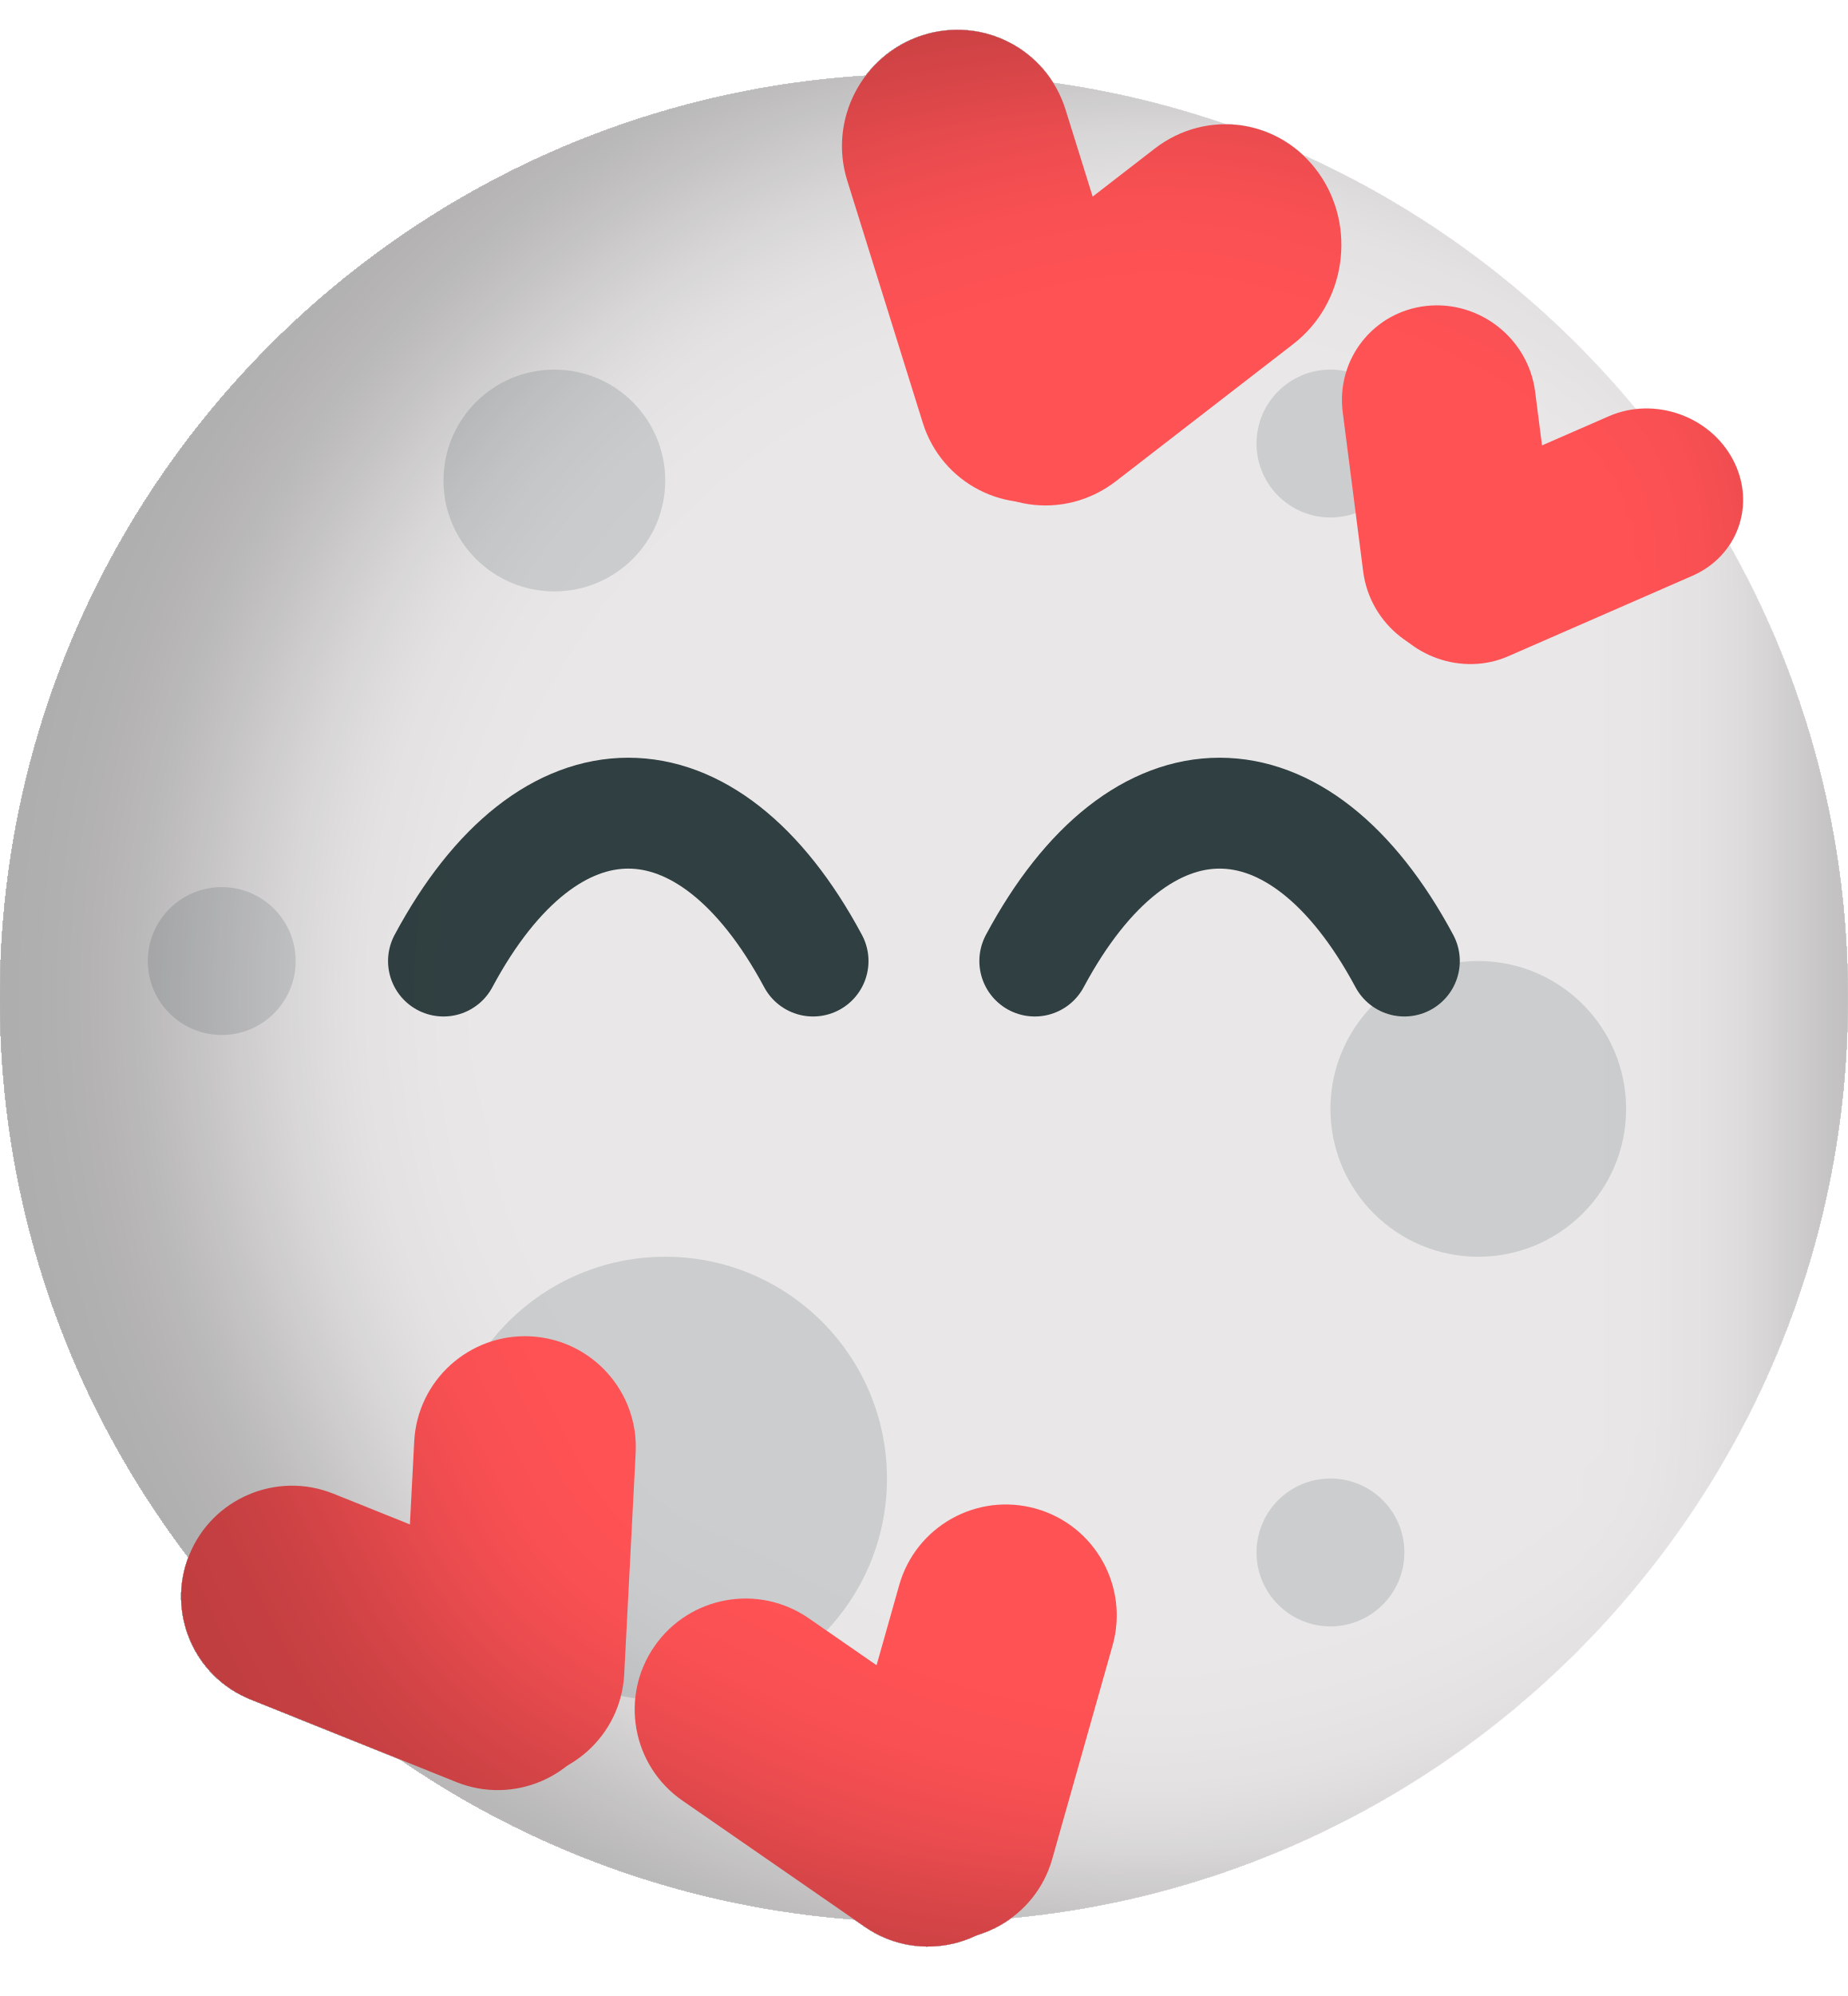
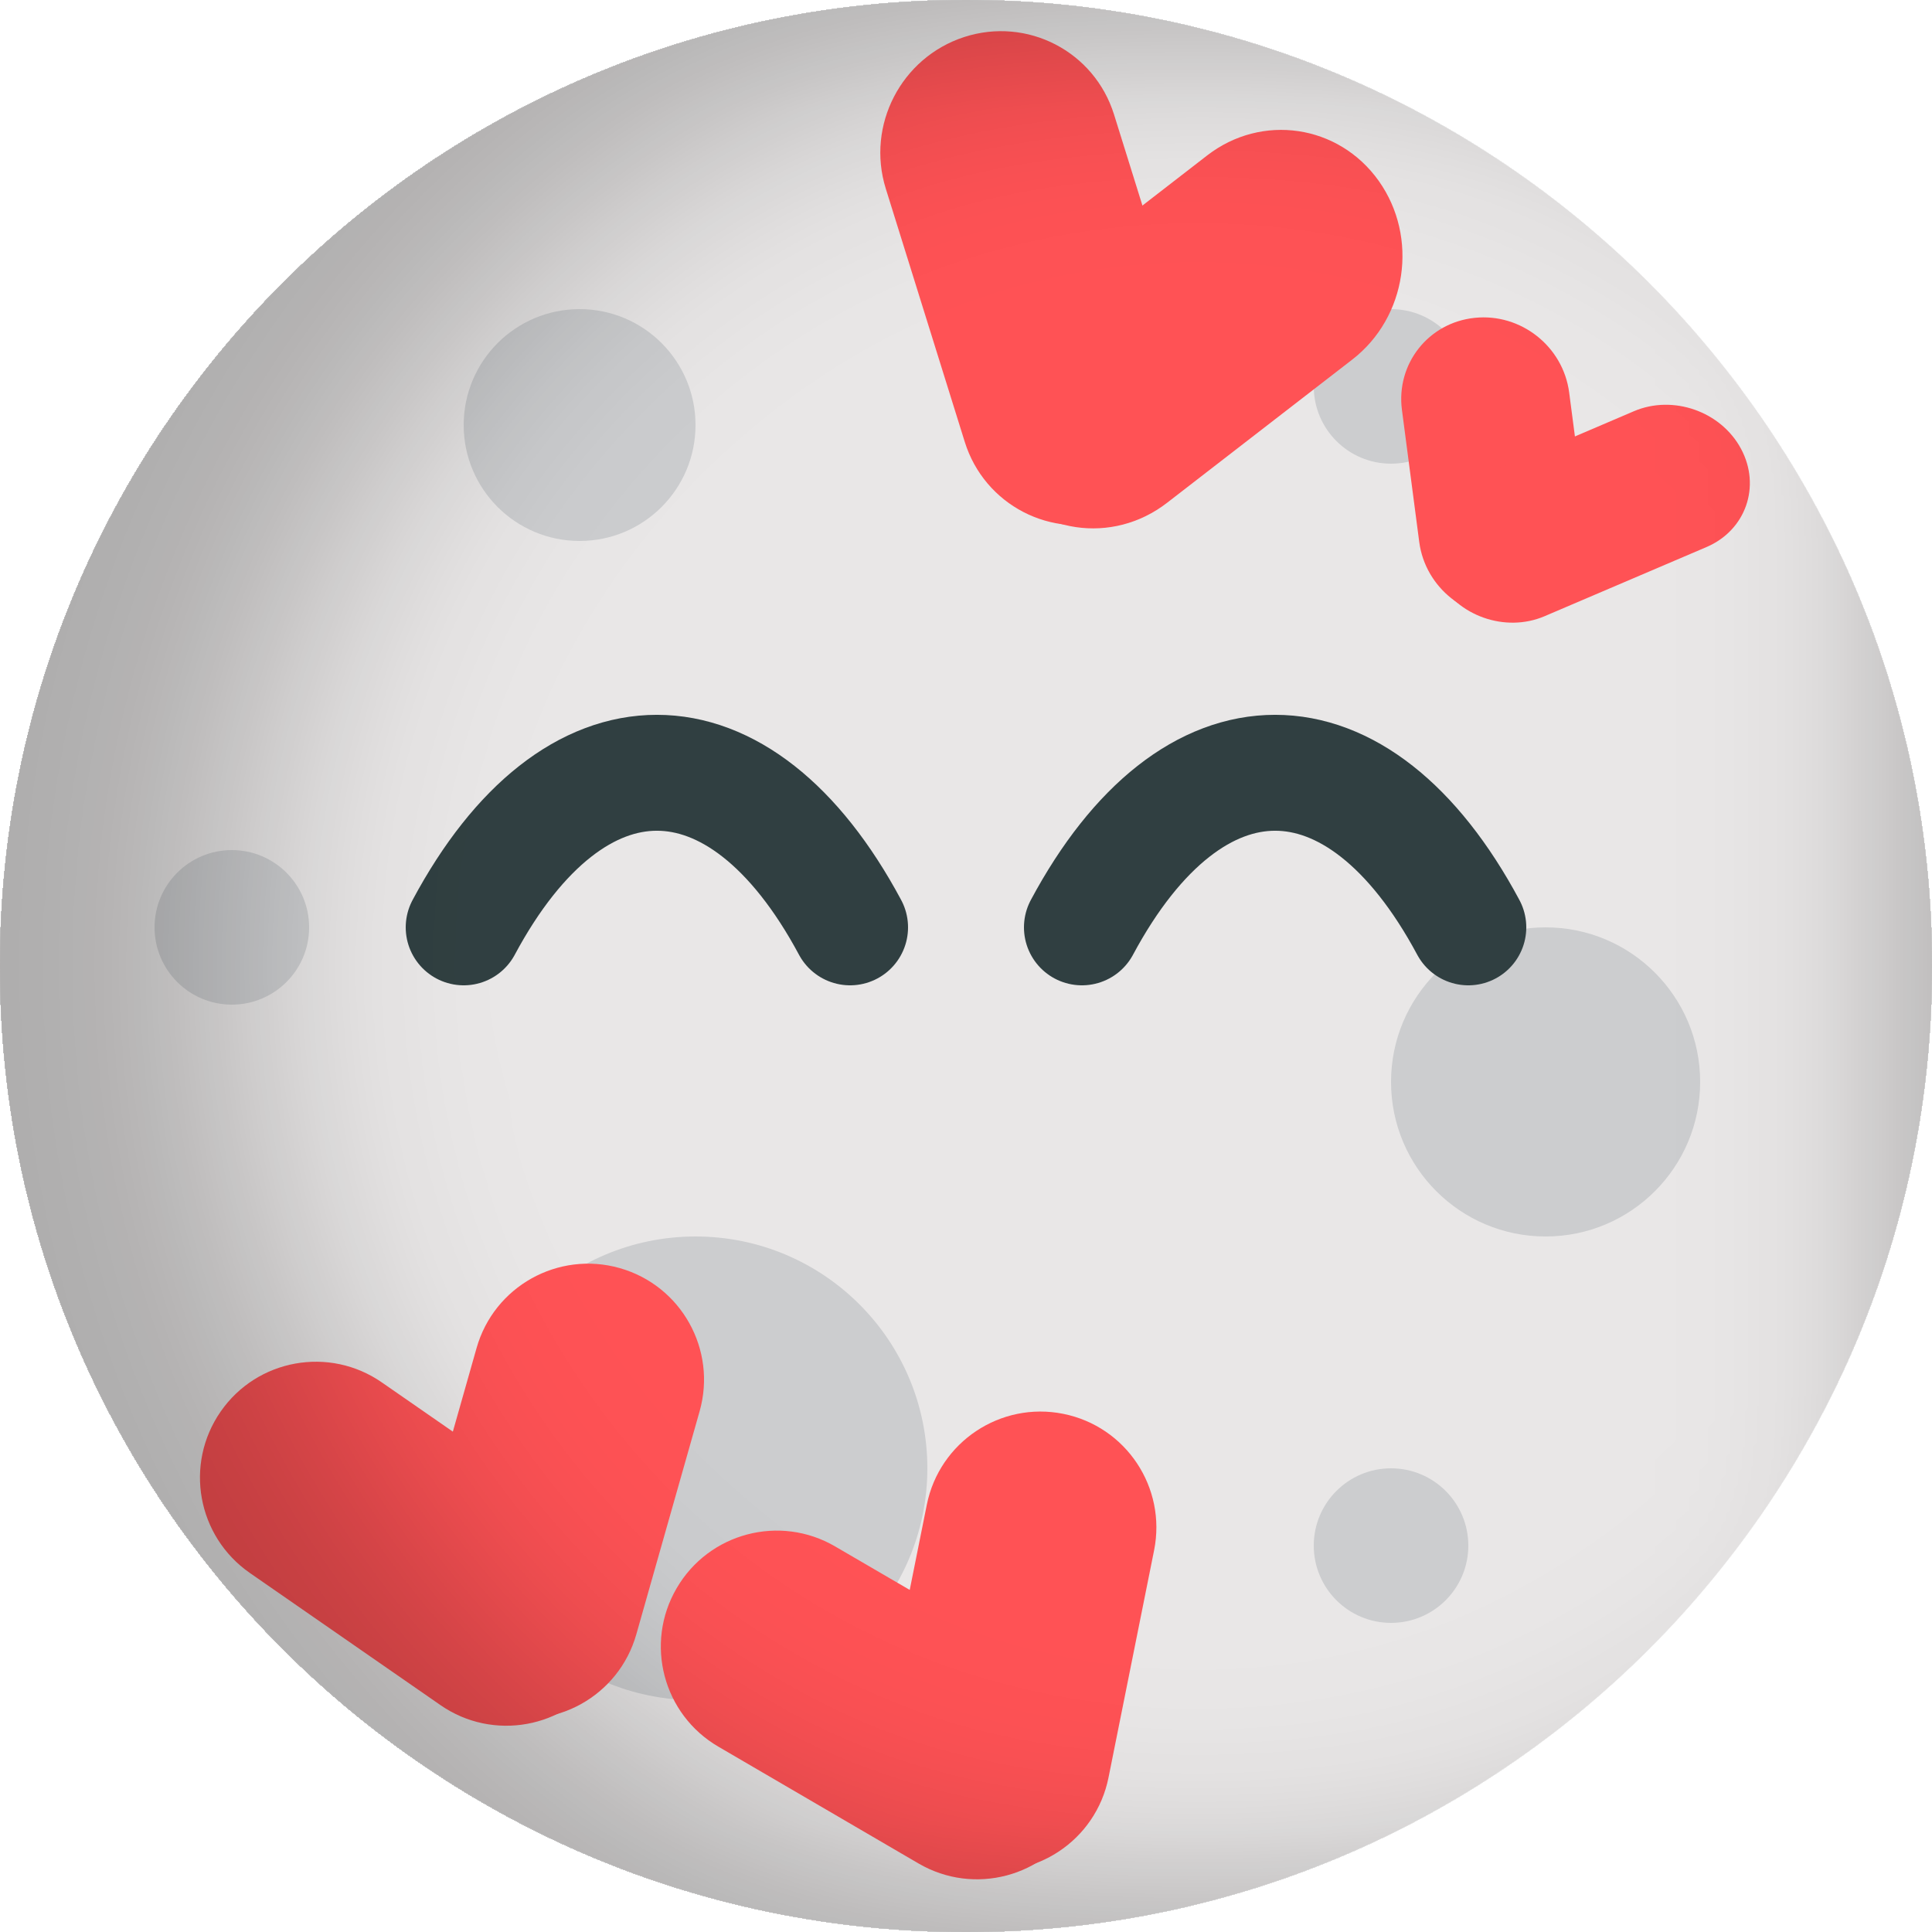
- <svg xmlns="http://www.w3.org/2000/svg" width="25" height="27" viewBox="0 0 25 27" fill="none">
+ <svg xmlns="http://www.w3.org/2000/svg" width="25" height="25" viewBox="0 0 25 25" fill="none">
  <g filter="url(#filter0_i_27_26)">
-     <circle cx="12.5" cy="13.5" r="12.5" fill="#E9E7E7" />
-     <circle cx="3" cy="13" r="1" fill="#CCCDCF" />
-     <circle cx="7.5" cy="6.5" r="1.5" fill="#CCCDCF" />
-     <circle cx="9" cy="20" r="3" fill="#CCCDCF" />
-     <circle cx="18" cy="6" r="1" fill="#CCCDCF" />
-     <circle cx="18" cy="21" r="1" fill="#CCCDCF" />
-     <circle cx="20" cy="15" r="2" fill="#CCCDCF" />
-     <path d="M18.166 5.575C18.075 4.858 18.583 4.215 19.301 4.138V4.138C20.02 4.062 20.677 4.581 20.769 5.298L21.046 7.455C21.137 8.172 20.629 8.815 19.911 8.891V8.891C19.192 8.968 18.535 8.449 18.443 7.732L18.166 5.575Z" fill="#FF5255" />
-     <path d="M21.765 5.631C22.382 5.361 23.135 5.626 23.447 6.222V6.222C23.76 6.818 23.513 7.52 22.896 7.789L20.403 8.878C19.787 9.147 19.033 8.882 18.721 8.286V8.286C18.408 7.69 18.655 6.989 19.272 6.719L21.765 5.631Z" fill="#FF5255" />
-     <path d="M11.462 2.441C11.207 1.622 11.661 0.744 12.477 0.479V0.479C13.293 0.215 14.161 0.664 14.416 1.483L15.438 4.759C15.693 5.578 15.239 6.456 14.423 6.721V6.721C13.607 6.986 12.739 6.536 12.484 5.718L11.462 2.441Z" fill="#FF5255" />
-     <path d="M15.62 2.012C16.328 1.464 17.322 1.611 17.841 2.341V2.341C18.359 3.071 18.206 4.106 17.498 4.653L15.102 6.506C14.394 7.054 13.4 6.907 12.882 6.177V6.177C12.363 5.447 12.517 4.412 13.225 3.865L15.62 2.012Z" fill="#FF5255" />
-     <path d="M3.392 22.989C2.623 22.681 2.25 21.807 2.559 21.038C2.867 20.27 3.741 19.897 4.51 20.205L7.294 21.323C8.062 21.631 8.436 22.505 8.127 23.273C7.818 24.042 6.945 24.415 6.176 24.107L3.392 22.989Z" fill="#FF5255" />
-     <path d="M5.604 19.498C5.647 18.671 6.352 18.035 7.179 18.077C8.007 18.12 8.643 18.825 8.6 19.653L8.445 22.649C8.402 23.476 7.697 24.112 6.87 24.069C6.042 24.027 5.406 23.321 5.449 22.494L5.604 19.498Z" fill="#FF5255" />
-     <path d="M9.233 24.357C8.552 23.886 8.382 22.951 8.854 22.27V22.27C9.325 21.589 10.259 21.419 10.941 21.89L13.408 23.598C14.089 24.069 14.259 25.003 13.787 25.684V25.684C13.316 26.366 12.382 26.536 11.7 26.064L9.233 24.357Z" fill="#FF5255" />
-     <path d="M12.165 21.444C12.39 20.646 13.219 20.183 14.016 20.408V20.408C14.813 20.633 15.277 21.462 15.052 22.259L14.236 25.146C14.011 25.943 13.182 26.407 12.385 26.182V26.182C11.588 25.957 11.124 25.128 11.349 24.331L12.165 21.444Z" fill="#FF5255" />
-     <path d="M19 13C17.571 10.333 15.429 10.333 14 13" stroke="#303F41" stroke-width="1.5" stroke-linecap="round" />
-     <path d="M11 13C9.571 10.333 7.429 10.333 6 13" stroke="#303F41" stroke-width="1.5" stroke-linecap="round" />
+     <circle cx="12.5" cy="12.5" r="12.5" fill="#E9E7E7" />
+     <circle cx="3" cy="12" r="1" fill="#CCCDCF" />
+     <circle cx="7.5" cy="5.5" r="1.5" fill="#CCCDCF" />
+     <circle cx="9" cy="19" r="3" fill="#CCCDCF" />
+     <circle cx="18" cy="5" r="1" fill="#CCCDCF" />
+     <circle cx="18" cy="20" r="1" fill="#CCCDCF" />
+     <circle cx="20" cy="14" r="2" fill="#CCCDCF" />
+     <path d="M18.141 5.304C18.063 4.708 18.484 4.175 19.082 4.113V4.113C19.68 4.05 20.227 4.483 20.305 5.079L20.529 6.789C20.608 7.384 20.186 7.918 19.589 7.98V7.98C18.991 8.042 18.444 7.609 18.365 7.014L18.141 5.304Z" fill="#FF5255" />
+     <path d="M21.143 5.321C21.649 5.105 22.27 5.323 22.529 5.808V5.808C22.789 6.293 22.59 6.861 22.084 7.078L19.986 7.974C19.48 8.19 18.859 7.972 18.599 7.487V7.487C18.34 7.002 18.539 6.434 19.045 6.218L21.143 5.321Z" fill="#FF5255" />
+     <path d="M11.462 2.441C11.207 1.622 11.661 0.744 12.477 0.479C13.293 0.215 14.161 0.664 14.416 1.483L15.438 4.759C15.693 5.578 15.239 6.456 14.423 6.721C13.607 6.986 12.739 6.536 12.484 5.718L11.462 2.441Z" fill="#FF5255" />
+     <path d="M15.62 2.012C16.328 1.464 17.322 1.611 17.841 2.341C18.359 3.071 18.206 4.106 17.498 4.653L15.102 6.506C14.394 7.054 13.4 6.907 12.882 6.177C12.363 5.447 12.517 4.412 13.225 3.865L15.62 2.012Z" fill="#FF5255" />
+     <path d="M3.233 20.354C2.552 19.881 2.383 18.947 2.855 18.266C3.327 17.585 4.262 17.416 4.942 17.889L7.407 19.598C8.088 20.07 8.257 21.005 7.785 21.686C7.313 22.366 6.378 22.536 5.698 22.063L3.233 20.354Z" fill="#FF5255" />
+     <path d="M6.167 17.443C6.393 16.646 7.222 16.183 8.019 16.409C8.816 16.635 9.279 17.465 9.053 18.262L8.234 21.148C8.008 21.945 7.179 22.408 6.382 22.182C5.585 21.956 5.122 21.126 5.348 20.329L6.167 17.443Z" fill="#FF5255" />
+     <path d="M9.296 22.602C8.58 22.185 8.338 21.266 8.756 20.551C9.173 19.835 10.092 19.593 10.807 20.011L13.399 21.522C14.114 21.94 14.356 22.858 13.938 23.574C13.521 24.289 12.603 24.531 11.887 24.114L9.296 22.602Z" fill="#FF5255" />
+     <path d="M11.993 19.471C12.156 18.659 12.947 18.132 13.759 18.295C14.571 18.458 15.097 19.248 14.934 20.061L14.344 23.002C14.181 23.814 13.391 24.341 12.579 24.178C11.767 24.015 11.24 23.224 11.403 22.412L11.993 19.471Z" fill="#FF5255" />
+     <path d="M19 12C17.571 9.333 15.429 9.333 14 12" stroke="#303F41" stroke-width="1.5" stroke-linecap="round" />
+     <path d="M11 12C9.571 9.333 7.429 9.333 6 12" stroke="#303F41" stroke-width="1.5" stroke-linecap="round" />
  </g>
  <defs>
-     <filter id="filter0_i_27_26" x="0" y="0.403" width="28" height="25.928" filterUnits="userSpaceOnUse" color-interpolation-filters="sRGB">
+     <filter id="filter0_i_27_26" x="0" y="0" width="28" height="25" filterUnits="userSpaceOnUse" color-interpolation-filters="sRGB">
      <feFlood flood-opacity="0" result="BackgroundImageFix" />
      <feBlend mode="normal" in="SourceGraphic" in2="BackgroundImageFix" result="shape" />
      <feColorMatrix in="SourceAlpha" type="matrix" values="0 0 0 0 0 0 0 0 0 0 0 0 0 0 0 0 0 0 127 0" result="hardAlpha" />
      <feOffset dx="3" />
      <feGaussianBlur stdDeviation="1.5" />
      <feComposite in2="hardAlpha" operator="arithmetic" k2="-1" k3="1" />
      <feColorMatrix type="matrix" values="0 0 0 0 0 0 0 0 0 0 0 0 0 0 0 0 0 0 0.25 0" />
      <feBlend mode="normal" in2="shape" result="effect1_innerShadow_27_26" />
    </filter>
  </defs>
</svg>
